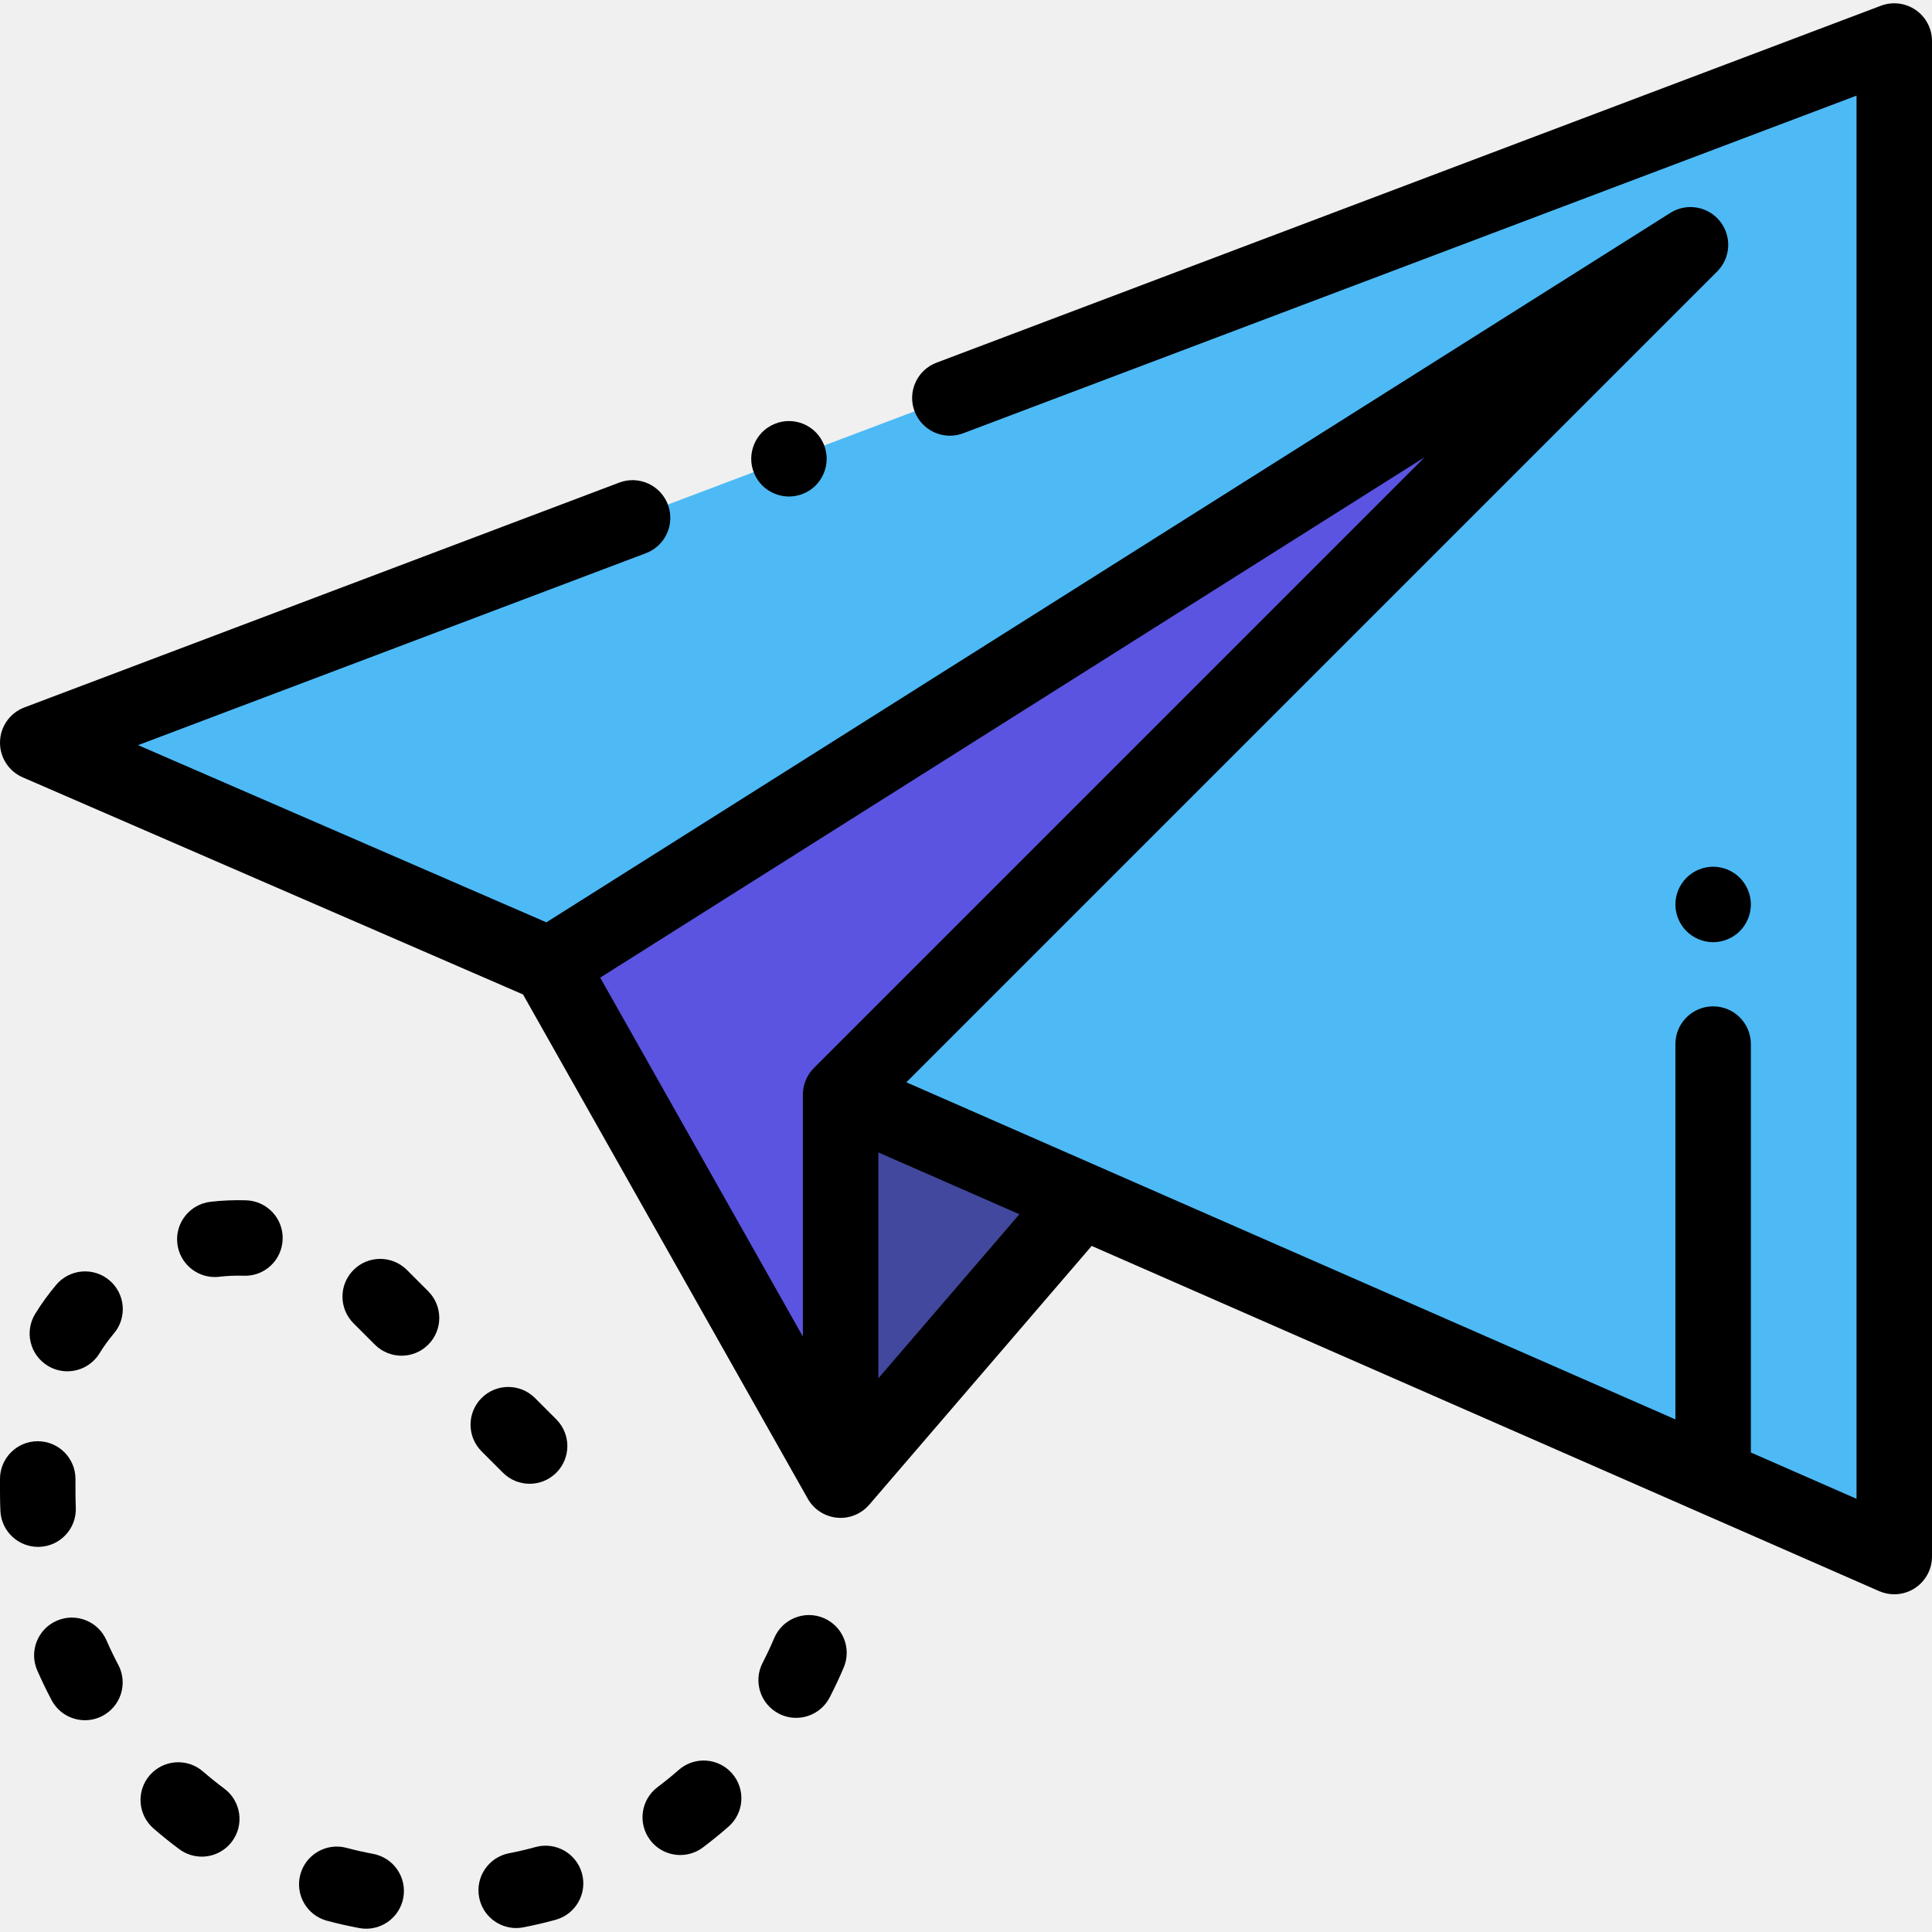
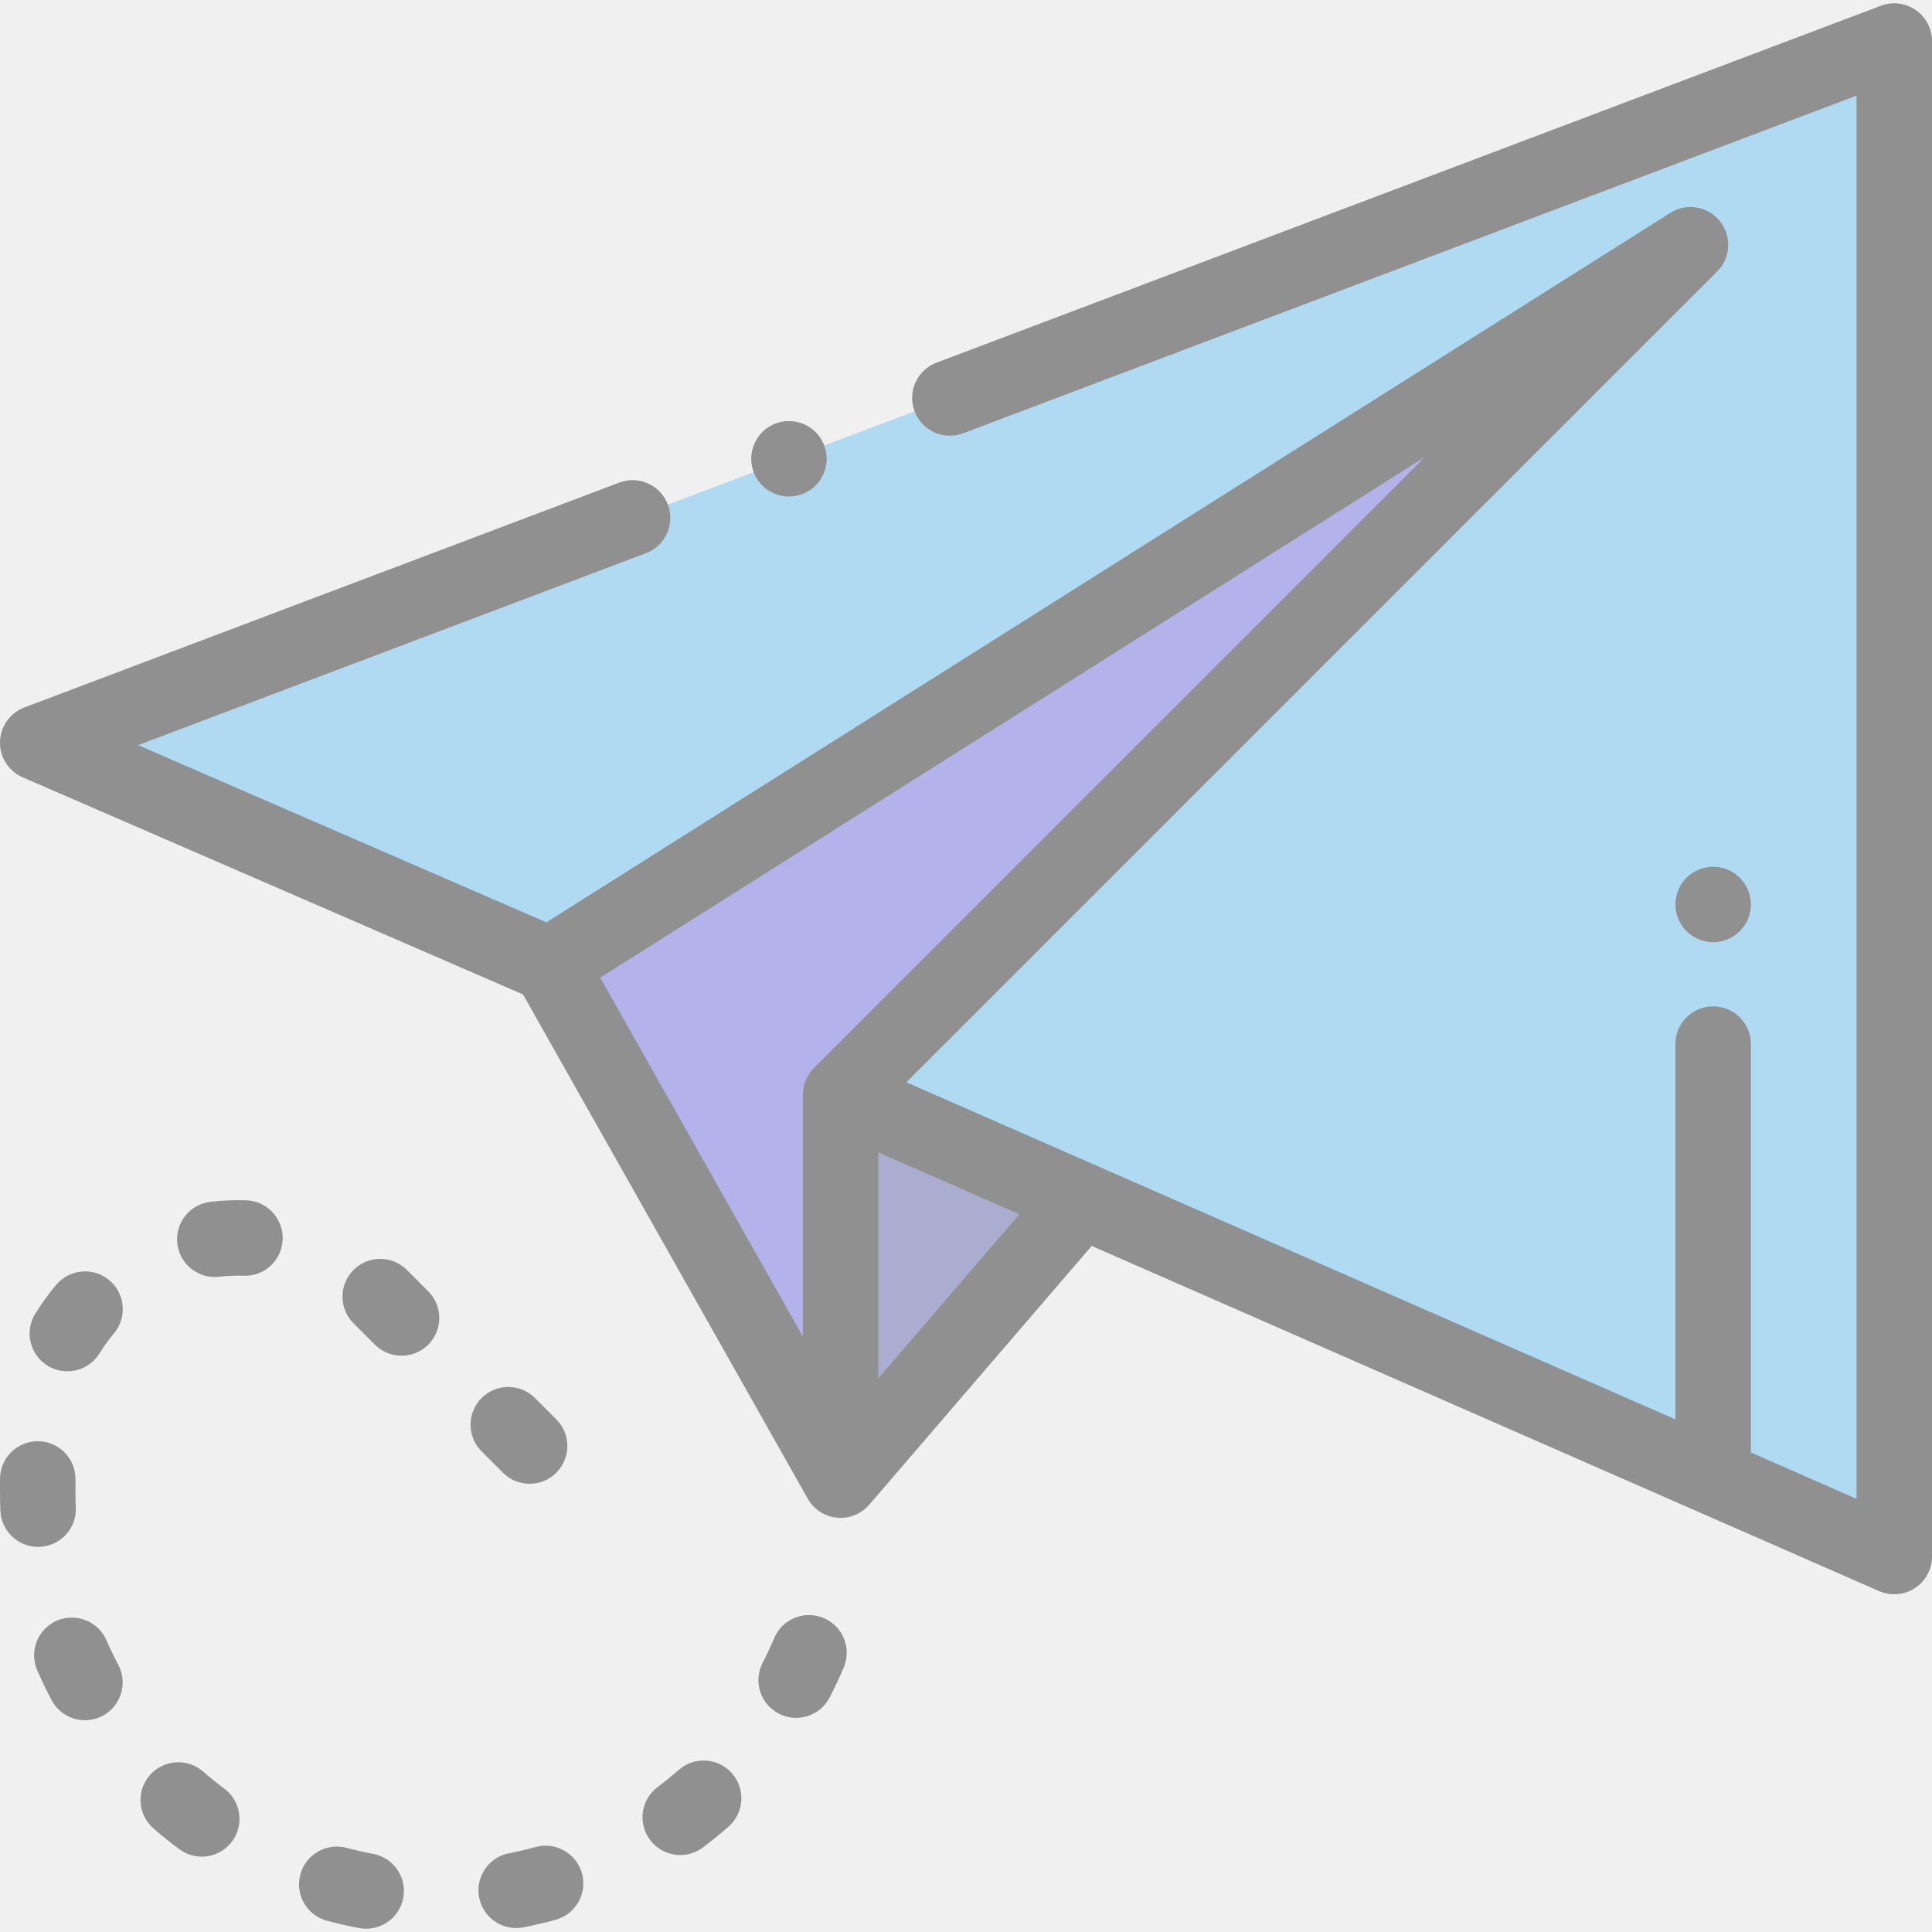
- <svg xmlns="http://www.w3.org/2000/svg" version="1.1" id="Capa_1" x="0px" y="0px" viewBox="0 0 512.001 512.001" style="enable-background:new 0 0 512.001 512.001;" xml:space="preserve">
-   <polygon style="fill:#41489D;" points="222.771,290.101 222.771,392.251 286.545,318.056 " />
-   <polyline style="fill:#4DBAF6;" points="145.667,255.705 10,196.831 502,10.872 502,412.502 222.771,290.101 " />
-   <polygon style="fill:#5A54E0;" points="222.771,290.101 448,64.872 145.667,255.705 222.771,392.251 " />
-   <path d="M507.686,2.646c-2.701-1.867-6.147-2.29-9.221-1.127L248.189,96.113c-5.167,1.953-7.771,7.723-5.819,12.89  c1.952,5.166,7.728,7.771,12.89,5.818L492,25.342V397.2l-28-12.274V276.694c0-5.523-4.478-10-10-10s-10,4.477-10,10v99.465  L240.194,286.82L455.071,71.943c3.602-3.602,3.921-9.335,0.74-13.314c-3.179-3.979-8.842-4.932-13.149-2.214L144.798,244.428  L36.593,197.47l134.584-50.868c5.167-1.953,7.771-7.724,5.819-12.89c-1.953-5.166-7.727-7.772-12.89-5.818L6.465,187.477  c-3.809,1.439-6.364,5.043-6.462,9.114c-0.098,4.07,2.281,7.793,6.016,9.414l132.589,57.539l75.456,133.625  c1.805,3.195,5.166,5.084,8.707,5.084c0.844,0,1.697-0.107,2.543-0.33c2.019-0.531,3.751-1.661,5.041-3.163  c0,0.004,0.001,0.007,0.001,0.01l58.951-68.584l208.679,91.476c1.285,0.563,2.652,0.841,4.014,0.841c1.915,0,3.82-0.55,5.472-1.629  c2.826-1.847,4.529-4.995,4.529-8.371V10.872C512,7.588,510.387,4.513,507.686,2.646z M212.771,354.205l-53.715-95.125  l218.531-137.938L215.7,283.029c-1.875,1.875-2.929,4.419-2.929,7.071V354.205z M232.771,365.275v-59.872l37.379,16.385  L232.771,365.275z" />
-   <path d="M209.08,131.582c2.63,0,5.21-1.06,7.069-2.92c1.86-1.87,2.931-4.44,2.931-7.08c0-2.63-1.07-5.21-2.931-7.07  c-1.859-1.86-4.43-2.93-7.069-2.93c-2.63,0-5.21,1.07-7.07,2.93s-2.93,4.44-2.93,7.07c0,2.64,1.069,5.21,2.93,7.08  C203.87,130.522,206.45,131.582,209.08,131.582z" />
-   <path d="M65.245,318.095c-3.156-0.102-6.354,0.032-9.477,0.397c-5.485,0.642-9.411,5.609-8.77,11.095  c0.597,5.091,4.917,8.838,9.92,8.838c0.389,0,0.78-0.022,1.176-0.069c2.136-0.25,4.329-0.344,6.492-0.272  c5.556,0.209,10.143-4.146,10.323-9.666C75.092,322.899,70.765,318.277,65.245,318.095z" />
-   <path d="M59.445,474.007c-1.932-1.439-3.834-2.969-5.653-4.547c-4.172-3.618-10.487-3.171-14.107,1.002  c-3.618,4.172-3.17,10.488,1.002,14.106c2.193,1.902,4.484,3.745,6.812,5.478c1.794,1.336,3.889,1.981,5.966,1.981  c3.052,0,6.064-1.392,8.027-4.027C64.791,483.571,63.874,477.306,59.445,474.007z" />
-   <path d="M10.514,409.93c5.518-0.23,9.804-4.891,9.573-10.409C20.029,398.14,20,396.74,20,395.36v-3.419c0-5.523-4.478-10-10-10  s-10,4.477-10,10v3.419c0,1.657,0.035,3.338,0.104,4.997c0.225,5.376,4.653,9.583,9.984,9.583  C10.229,409.939,10.371,409.936,10.514,409.93z" />
-   <path d="M28.997,339.294c-4.215-3.563-10.527-3.035-14.092,1.184c-2.04,2.414-3.912,5-5.566,7.686  c-2.895,4.704-1.429,10.863,3.275,13.758c1.634,1.006,3.443,1.485,5.231,1.485c3.357,0,6.637-1.691,8.526-4.76  c1.131-1.838,2.412-3.608,3.809-5.26C33.746,349.169,33.216,342.859,28.997,339.294z" />
-   <path d="M28.198,434.668c-2.216-5.06-8.113-7.365-13.171-5.15c-5.06,2.215-7.365,8.112-5.149,13.171  c1.164,2.658,2.439,5.303,3.792,7.86c1.793,3.392,5.261,5.328,8.849,5.328c1.576,0,3.176-0.374,4.666-1.162  c4.882-2.582,6.747-8.633,4.165-13.515C30.227,439.076,29.166,436.878,28.198,434.668z" />
-   <path d="M98.875,491.295c-2.358-0.439-4.731-0.976-7.052-1.595c-5.33-1.421-10.815,1.749-12.239,7.084  c-1.424,5.336,1.748,10.816,7.085,12.24c2.811,0.75,5.686,1.4,8.544,1.933c0.619,0.115,1.234,0.171,1.843,0.171  c4.722,0,8.923-3.36,9.819-8.171C107.886,497.527,104.305,492.306,98.875,491.295z" />
-   <path d="M107.848,336.565c-0.06-0.06-0.12-0.119-0.182-0.177c-3.916-3.745-10.127-3.691-13.979,0.16  c-3.905,3.905-3.905,10.237,0,14.142c0.026,0.026,0.054,0.053,0.081,0.08l5.576,5.577c1.953,1.952,4.512,2.929,7.071,2.929  s5.118-0.977,7.071-2.929c3.905-3.905,3.905-10.237,0-14.143L107.848,336.565z" />
-   <path d="M179.887,469.037c-1.812,1.588-3.704,3.125-5.626,4.569c-4.414,3.319-5.302,9.588-1.983,14.002  c1.965,2.614,4.965,3.991,8.001,3.991c2.092,0,4.201-0.654,6.002-2.007c2.318-1.744,4.603-3.599,6.788-5.515  c4.154-3.641,4.569-9.958,0.93-14.112C190.357,465.814,184.04,465.398,179.887,469.037z" />
-   <path d="M218.288,428.801c-5.089-2.158-10.954,0.219-13.11,5.303c-0.938,2.215-1.974,4.42-3.076,6.554  c-2.534,4.907-0.611,10.939,4.296,13.474c1.468,0.758,3.035,1.117,4.581,1.117c3.621,0,7.116-1.974,8.893-5.413  c1.333-2.581,2.585-5.248,3.721-7.926C225.747,436.826,223.373,430.957,218.288,428.801z" />
-   <path d="M133.286,390.288c1.952,1.953,4.511,2.929,7.07,2.929s5.119-0.977,7.071-2.929c3.905-3.905,3.905-10.237-0.001-14.142  l-5.657-5.657c-3.904-3.905-10.237-3.905-14.142,0s-3.905,10.237,0.001,14.142L133.286,390.288z" />
-   <path d="M141.941,489.484c-2.32,0.636-4.692,1.19-7.051,1.649c-5.422,1.054-8.963,6.302-7.909,11.724  c0.929,4.777,5.114,8.094,9.806,8.094c0.632,0,1.274-0.061,1.918-0.186c2.852-0.554,5.719-1.225,8.521-1.993  c5.327-1.46,8.462-6.961,7.002-12.288C152.768,491.159,147.263,488.026,141.941,489.484z" />
-   <path d="M446.93,232.622c-1.86,1.86-2.93,4.44-2.93,7.07c0,2.64,1.069,5.21,2.93,7.07c1.86,1.86,4.44,2.93,7.07,2.93  s5.21-1.07,7.069-2.93c1.86-1.86,2.931-4.44,2.931-7.07s-1.07-5.21-2.931-7.07c-1.859-1.86-4.439-2.93-7.069-2.93  S448.79,230.762,446.93,232.622z" />
-   <g>
- </g>
-   <g>
- </g>
-   <g>
- </g>
-   <g>
- </g>
-   <g>
- </g>
-   <g>
- </g>
-   <g>
- </g>
-   <g>
- </g>
-   <g>
- </g>
-   <g>
- </g>
-   <g>
- </g>
-   <g>
- </g>
-   <g>
- </g>
-   <g>
- </g>
-   <g>
- </g>
+ <svg xmlns="http://www.w3.org/2000/svg" width="393" height="393" viewBox="0 0 393 393" fill="none">
+   <g opacity="0.4">
+     <g clip-path="url(#clip0)">
+       <path d="M170.994 222.675V301.083L219.945 244.132L170.994 222.675Z" fill="#41489D" />
+       <path d="M111.811 196.273L7.676 151.083L385.323 8.345V316.627L170.994 222.675" fill="#4DBAF6" />
+       <path d="M170.994 222.675L343.874 49.794L111.811 196.273L170.994 301.083V222.675Z" fill="#5A54E0" />
+       <path d="M389.688 2.031C387.615 0.598 384.97 0.273 382.61 1.166L190.504 73.774C186.538 75.273 184.539 79.702 186.038 83.668C187.536 87.633 191.969 89.633 195.932 88.134L377.648 19.452V304.881L356.156 295.46V212.384C356.156 208.145 352.718 204.708 348.48 204.708C344.241 204.708 340.804 208.145 340.804 212.384V288.731L184.367 220.156L349.302 55.222C352.067 52.457 352.312 48.056 349.87 45.002C347.43 41.948 343.083 41.217 339.777 43.303L111.144 187.617L28.088 151.573L131.391 112.528C135.358 111.029 137.356 106.6 135.858 102.634C134.359 98.669 129.927 96.669 125.964 98.168L4.962 143.903C2.039 145.008 0.078 147.774 0.002 150.899C-0.073 154.023 1.753 156.88 4.62 158.125L106.392 202.29L164.311 304.858C165.696 307.31 168.276 308.76 170.994 308.76C171.642 308.76 172.296 308.678 172.946 308.507C174.496 308.099 175.825 307.232 176.815 306.079C176.815 306.082 176.816 306.084 176.816 306.087L222.065 253.443L382.242 323.658C383.229 324.09 384.278 324.303 385.323 324.303C386.793 324.303 388.256 323.881 389.524 323.053C391.693 321.635 393 319.219 393 316.628V8.345C392.999 5.824 391.761 3.464 389.688 2.031ZM163.318 271.879L122.088 198.864L289.827 92.986L165.566 217.246C164.127 218.686 163.318 220.638 163.318 222.674V271.879ZM178.67 280.377V234.42L207.361 246.997L178.67 280.377Z" fill="black" />
+       <path d="M160.485 100.999C162.504 100.999 164.484 100.186 165.911 98.758C167.339 97.323 168.161 95.35 168.161 93.323C168.161 91.305 167.339 89.324 165.911 87.897C164.484 86.469 162.511 85.648 160.485 85.648C158.466 85.648 156.486 86.469 155.058 87.897C153.63 89.324 152.809 91.305 152.809 93.323C152.809 95.35 153.63 97.323 155.058 98.758C156.486 100.186 158.466 100.999 160.485 100.999Z" fill="black" />
+       <path d="M50.081 244.162C47.658 244.084 45.203 244.187 42.806 244.467C38.596 244.96 35.583 248.772 36.075 252.983C36.533 256.891 39.849 259.767 43.689 259.767C43.987 259.767 44.288 259.75 44.592 259.714C46.231 259.522 47.914 259.45 49.575 259.505C53.839 259.666 57.36 256.323 57.498 252.086C57.639 247.85 54.318 244.302 50.081 244.162Z" fill="black" />
+       <path d="M45.629 363.837C44.146 362.732 42.686 361.558 41.289 360.347C38.087 357.569 33.24 357.913 30.461 361.116C27.684 364.318 28.028 369.166 31.23 371.943C32.914 373.403 34.672 374.818 36.459 376.148C37.836 377.173 39.444 377.668 41.038 377.668C43.381 377.668 45.693 376.6 47.2 374.577C49.732 371.178 49.028 366.369 45.629 363.837Z" fill="black" />
+       <path d="M8.07 314.653C12.306 314.476 15.596 310.898 15.418 306.663C15.374 305.603 15.351 304.528 15.351 303.469V300.845C15.351 296.605 11.914 293.169 7.676 293.169C3.437 293.169 0 296.605 0 300.845V303.469C0 304.741 0.027 306.031 0.08 307.305C0.253 311.431 3.651 314.66 7.743 314.66C7.852 314.66 7.961 314.657 8.07 314.653Z" fill="black" />
+       <path d="M22.257 260.434C19.022 257.699 14.177 258.105 11.441 261.343C9.875 263.196 8.438 265.181 7.168 267.243C4.946 270.853 6.072 275.581 9.682 277.803C10.936 278.575 12.325 278.943 13.697 278.943C16.274 278.943 18.792 277.645 20.242 275.289C21.11 273.878 22.093 272.52 23.166 271.252C25.903 268.014 25.496 263.171 22.257 260.434Z" fill="black" />
+       <path d="M21.644 333.641C19.943 329.757 15.417 327.988 11.534 329.688C7.65 331.388 5.881 335.915 7.582 339.798C8.476 341.838 9.454 343.868 10.493 345.831C11.869 348.435 14.531 349.921 17.285 349.921C18.495 349.921 19.723 349.633 20.867 349.029C24.614 347.047 26.045 342.402 24.064 338.655C23.201 337.025 22.387 335.337 21.644 333.641Z" fill="black" />
+       <path d="M75.894 377.107C74.084 376.77 72.263 376.357 70.481 375.882C66.39 374.792 62.18 377.225 61.087 381.32C59.994 385.416 62.428 389.622 66.525 390.715C68.683 391.291 70.889 391.79 73.083 392.199C73.558 392.287 74.031 392.33 74.498 392.33C78.122 392.33 81.347 389.751 82.035 386.058C82.811 381.89 80.062 377.883 75.894 377.107Z" fill="black" />
+       <path d="M82.782 258.339C82.736 258.293 82.689 258.248 82.642 258.204C79.636 255.329 74.869 255.37 71.912 258.326C68.915 261.324 68.915 266.184 71.912 269.181C71.932 269.201 71.953 269.222 71.974 269.243L76.254 273.524C77.753 275.022 79.717 275.772 81.682 275.772C83.646 275.772 85.61 275.022 87.109 273.524C90.107 270.526 90.107 265.666 87.109 262.668L82.782 258.339Z" fill="black" />
+       <path d="M138.077 360.022C136.686 361.241 135.234 362.421 133.759 363.529C130.371 366.076 129.689 370.888 132.237 374.276C133.745 376.283 136.048 377.34 138.378 377.34C139.984 377.34 141.603 376.838 142.985 375.799C144.764 374.461 146.518 373.037 148.195 371.566C151.384 368.771 151.702 363.923 148.909 360.734C146.114 357.548 141.265 357.229 138.077 360.022Z" fill="black" />
+       <path d="M167.553 329.138C163.647 327.481 159.145 329.306 157.49 333.208C156.77 334.908 155.975 336.601 155.129 338.239C153.184 342.005 154.66 346.635 158.426 348.581C159.553 349.163 160.756 349.439 161.943 349.439C164.722 349.439 167.405 347.923 168.769 345.284C169.792 343.303 170.753 341.255 171.625 339.2C173.278 335.297 171.456 330.793 167.553 329.138Z" fill="black" />
+       <path d="M102.307 299.576C103.806 301.075 105.77 301.824 107.734 301.824C109.698 301.824 111.663 301.074 113.162 299.576C116.159 296.579 116.159 291.718 113.161 288.721L108.819 284.379C105.822 281.381 100.961 281.381 97.963 284.379C94.966 287.376 94.966 292.236 97.964 295.234L102.307 299.576Z" fill="black" />
+       <path d="M108.951 375.716C107.17 376.205 105.349 376.63 103.538 376.982C99.377 377.791 96.659 381.819 97.468 385.981C98.181 389.648 101.393 392.194 104.995 392.194C105.48 392.194 105.972 392.147 106.467 392.051C108.656 391.626 110.856 391.111 113.007 390.521C117.096 389.401 119.502 385.178 118.382 381.09C117.261 377.002 113.036 374.597 108.951 375.716Z" fill="black" />
+       <path d="M343.053 178.555C341.625 179.983 340.804 181.963 340.804 183.982C340.804 186.008 341.625 187.981 343.053 189.409C344.481 190.836 346.461 191.658 348.48 191.658C350.499 191.658 352.479 190.836 353.906 189.409C355.334 187.981 356.156 186.001 356.156 183.982C356.156 181.963 355.334 179.983 353.906 178.555C352.479 177.128 350.499 176.306 348.48 176.306C346.461 176.306 344.481 177.128 343.053 178.555Z" fill="black" />
+     </g>
+   </g>
+   <defs>
+     <clipPath id="clip0">
+       <rect width="393" height="393" fill="white" />
+     </clipPath>
+   </defs>
</svg>
